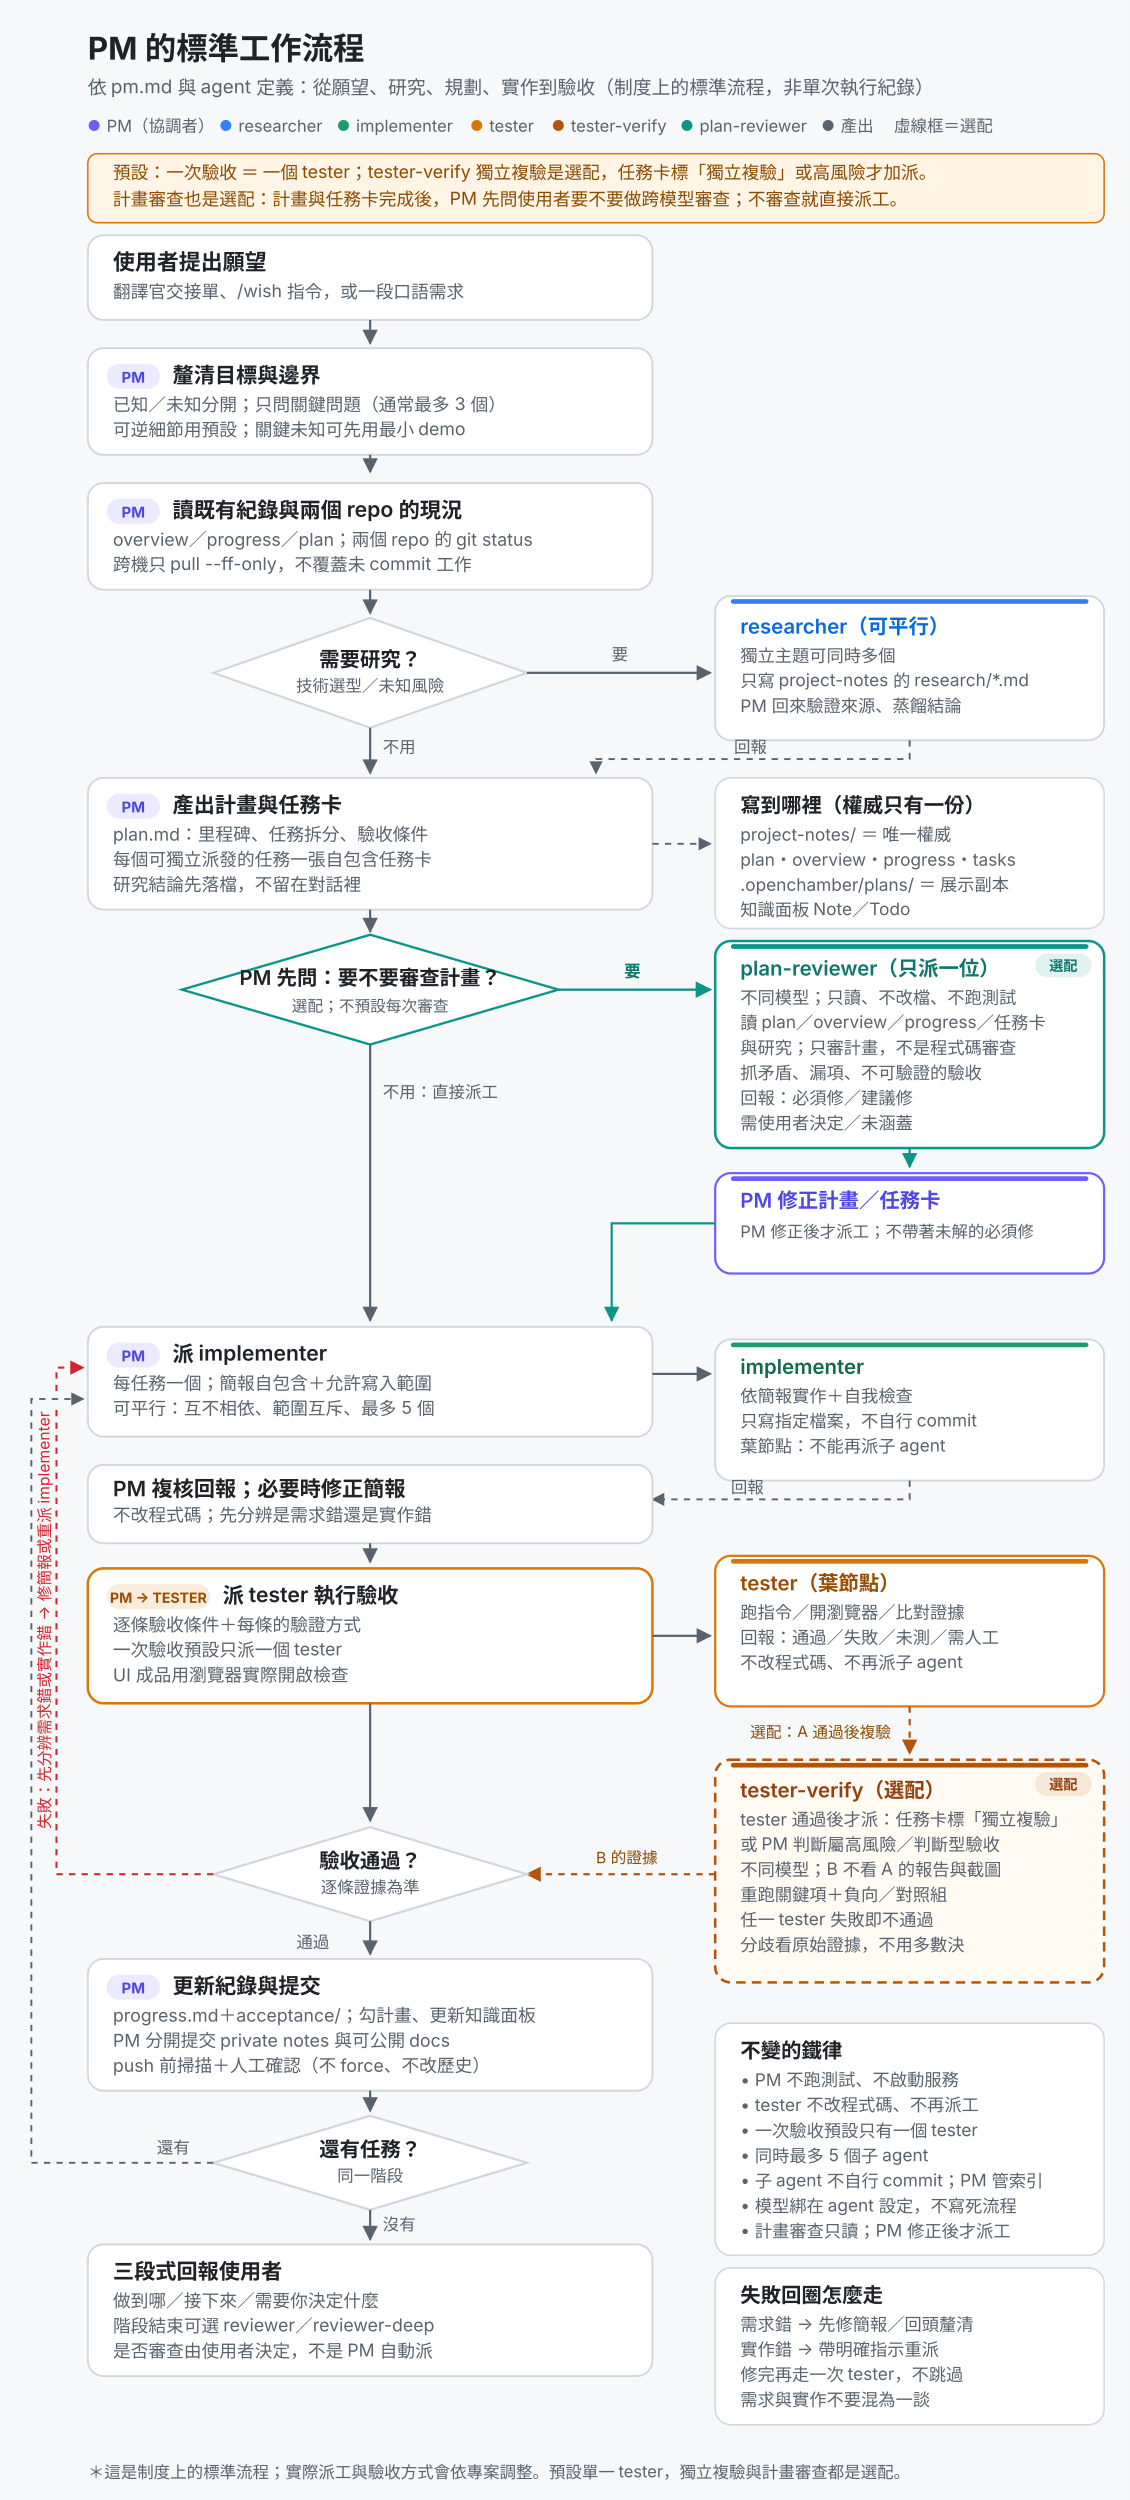
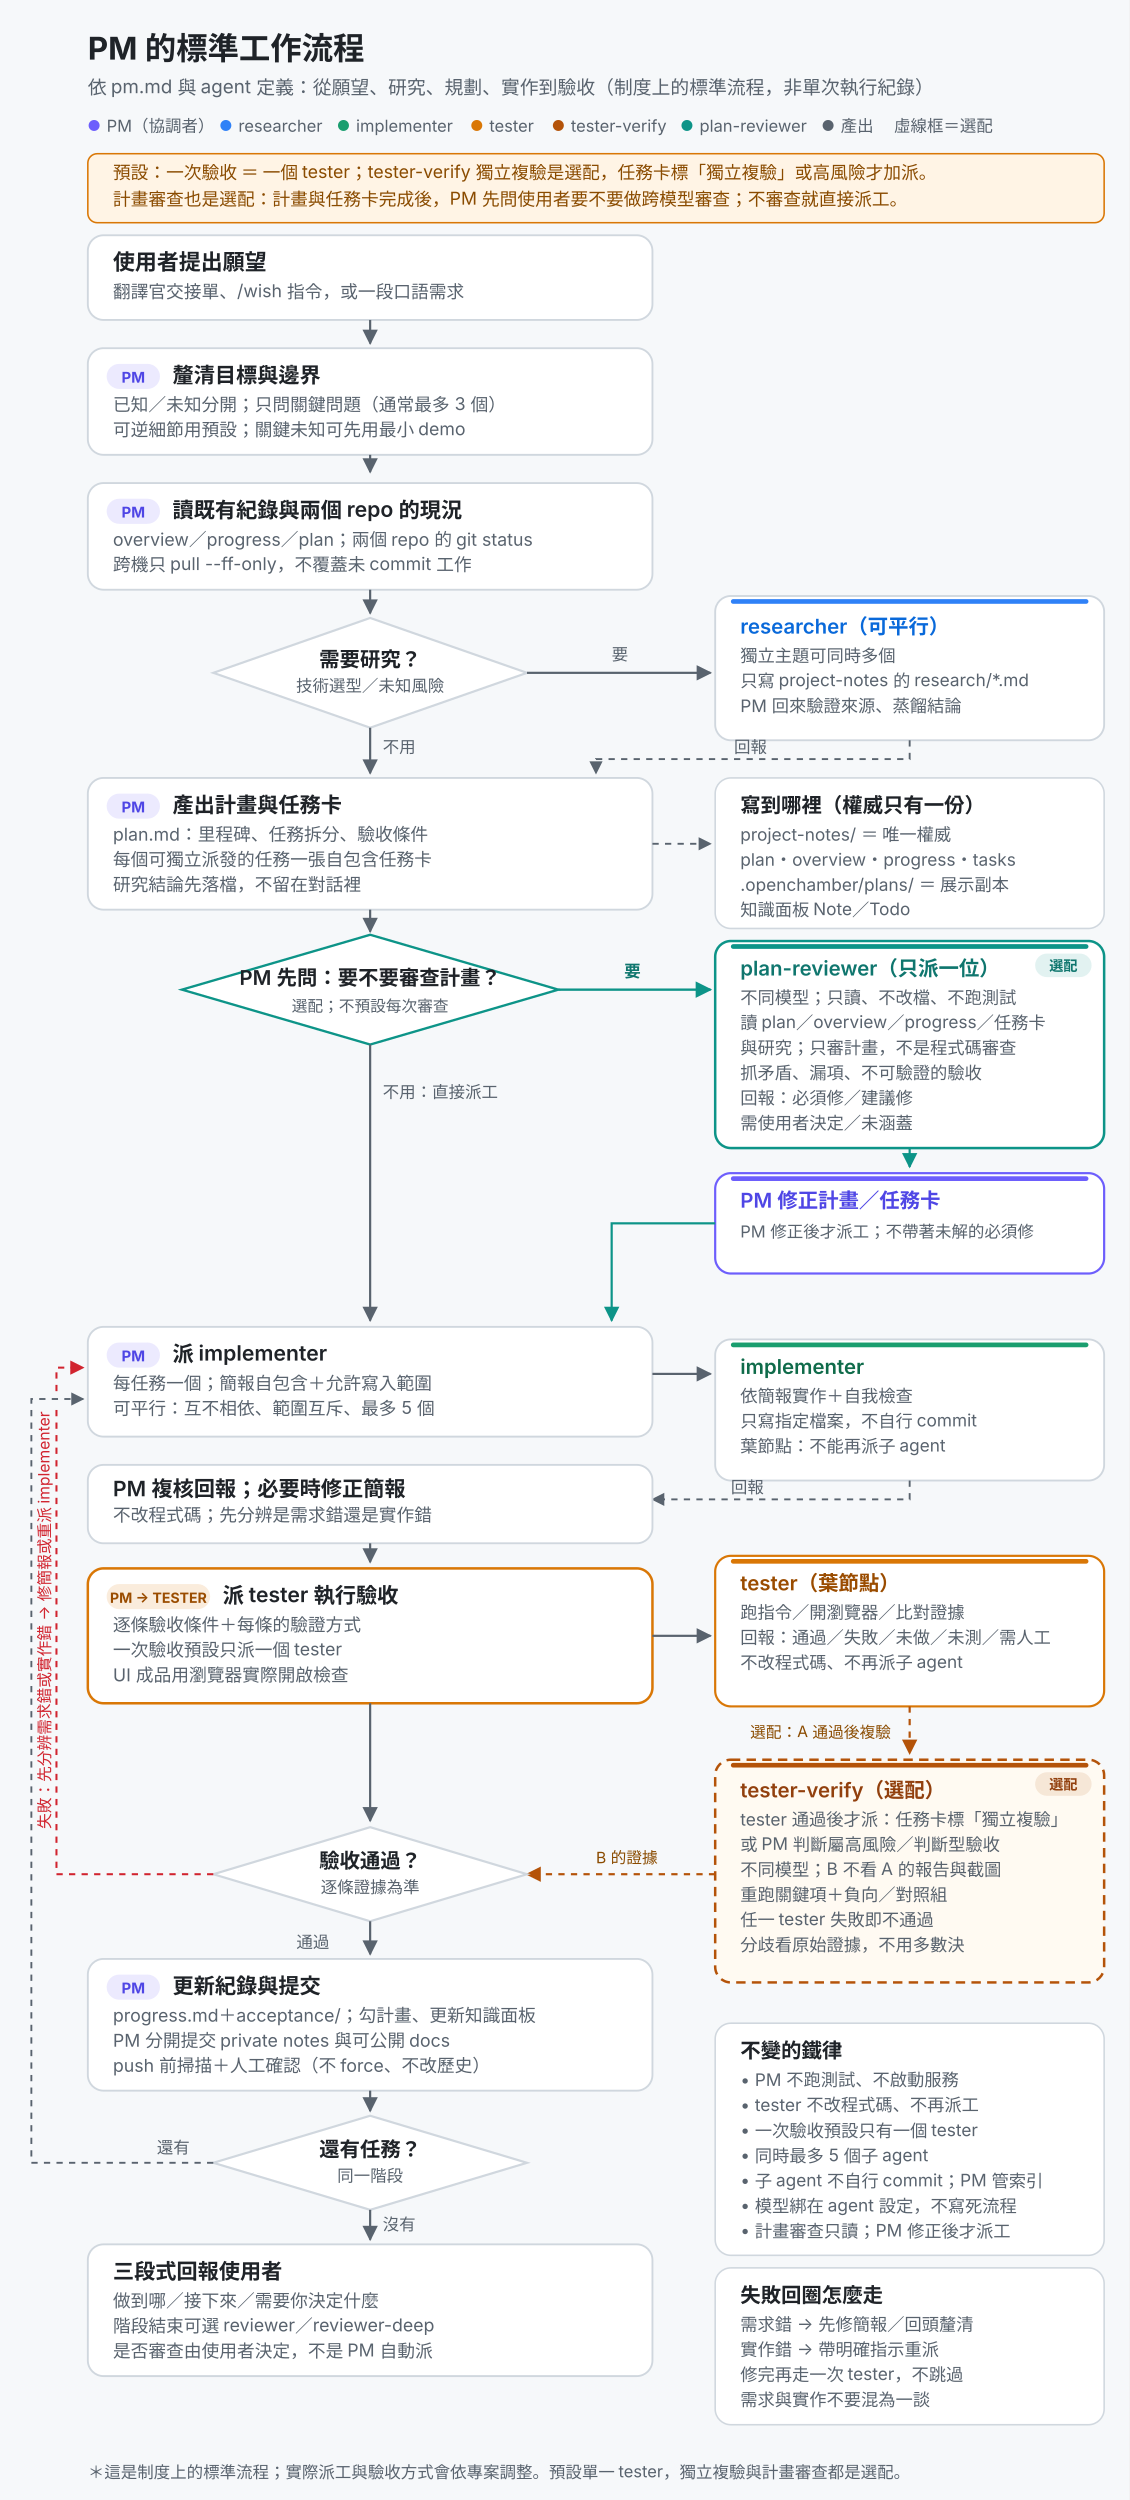
<svg xmlns="http://www.w3.org/2000/svg" width="720" height="1594" viewBox="0 0 720 1594" role="img" aria-labelledby="svg-title svg-desc" font-family="-apple-system, BlinkMacSystemFont, 'Segoe UI', 'Noto Sans TC', 'Microsoft JhengHei', sans-serif" style="max-width:100%;height:auto">
  <defs>
    <marker id="arrow" viewBox="0 0 10 10" refX="9" refY="5" markerWidth="7" markerHeight="7" orient="auto-start-reverse">
      <path d="M0,0 L10,5 L0,10 z" fill="#59636e" />
    </marker>
    <marker id="arrow-fail" viewBox="0 0 10 10" refX="9" refY="5" markerWidth="7" markerHeight="7" orient="auto-start-reverse">
      <path d="M0,0 L10,5 L0,10 z" fill="#d1242f" />
    </marker>
    <marker id="arrow-opt" viewBox="0 0 10 10" refX="9" refY="5" markerWidth="7" markerHeight="7" orient="auto-start-reverse">
      <path d="M0,0 L10,5 L0,10 z" fill="#b45309" />
    </marker>
    <marker id="arrow-plan" viewBox="0 0 10 10" refX="9" refY="5" markerWidth="7" markerHeight="7" orient="auto-start-reverse">
      <path d="M0,0 L10,5 L0,10 z" fill="#0d9488" />
    </marker>
  </defs>
  <rect x="0" y="0" width="720" height="1594" fill="#f6f8fa" />
  <text x="56" y="38" font-size="20" font-weight="700" fill="#1f2328">PM 的標準工作流程</text>
  <text x="56" y="60" font-size="12" fill="#59636e">依 pm.md 與 agent 定義：從願望、研究、規劃、實作到驗收（制度上的標準流程，非單次執行紀錄）</text>
  <circle cx="60" cy="80" r="3.5" fill="#6d5efc" />
  <text x="68" y="84" font-size="10.5" fill="#59636e">PM（協調者）</text>
  <circle cx="144" cy="80" r="3.5" fill="#2f81f7" />
  <text x="152" y="84" font-size="10.5" fill="#59636e">researcher</text>
  <circle cx="219" cy="80" r="3.5" fill="#1a9e6f" />
  <text x="227" y="84" font-size="10.5" fill="#59636e">implementer</text>
  <circle cx="304" cy="80" r="3.5" fill="#d97706" />
  <text x="312" y="84" font-size="10.5" fill="#59636e">tester</text>
  <circle cx="356" cy="80" r="3.5" fill="#b45309" />
  <text x="364" y="84" font-size="10.5" fill="#59636e">tester-verify</text>
  <circle cx="438" cy="80" r="3.5" fill="#0d9488" />
  <text x="446" y="84" font-size="10.5" fill="#59636e">plan-reviewer</text>
  <circle cx="528" cy="80" r="3.5" fill="#59636e" />
  <text x="536" y="84" font-size="10.5" fill="#59636e">產出</text>
  <text x="570" y="84" font-size="10.5" fill="#59636e">虛線框＝選配</text>
  <rect x="56" y="98" width="648" height="44" rx="6" fill="#fff4e5" stroke="#d97706" stroke-width="1" />
  <text x="72" y="114" font-size="11.3" fill="#8a4b00">預設：一次驗收 ＝ 一個 tester；tester-verify 獨立複驗是選配，任務卡標「獨立複驗」或高風險才加派。</text>
  <text x="72" y="131" font-size="11.3" fill="#8a4b00">計畫審查也是選配：計畫與任務卡完成後，PM 先問使用者要不要做跨模型審查；不審查就直接派工。</text>
  <rect x="56" y="150" width="360" height="54" rx="10" fill="#ffffff" stroke="#d0d7de" stroke-width="1.2" />
  <text x="72" y="172" font-size="14" font-weight="600" fill="#1f2328">使用者提出願望</text>
  <text x="72" y="190" font-size="11.3" fill="#59636e">翻譯官交接單、/wish 指令，或一段口語需求</text>
  <path d="M236 204 V219" fill="none" stroke="#59636e" stroke-width="1.4" marker-end="url(#arrow)" />
  <rect x="56" y="222" width="360" height="68" rx="10" fill="#ffffff" stroke="#d0d7de" stroke-width="1.2" />
  <rect x="68" y="232" width="34" height="16" rx="8" fill="#6d5efc" fill-opacity="0.13" />
  <text x="85" y="244" text-anchor="middle" font-size="9.5" font-weight="700" fill="#4f46e5">PM</text>
  <text x="110" y="244" font-size="13.5" font-weight="600" fill="#1f2328">釐清目標與邊界</text>
  <text x="72" y="262" font-size="11.3" fill="#59636e">已知／未知分開；只問關鍵問題（通常最多 3 個）</text>
  <text x="72" y="278" font-size="11.3" fill="#59636e">可逆細節用預設；關鍵未知可先用最小 demo</text>
  <path d="M236 290 V301" fill="none" stroke="#59636e" stroke-width="1.4" marker-end="url(#arrow)" />
  <rect x="56" y="308" width="360" height="68" rx="10" fill="#ffffff" stroke="#d0d7de" stroke-width="1.2" />
  <rect x="68" y="318" width="34" height="16" rx="8" fill="#6d5efc" fill-opacity="0.13" />
  <text x="85" y="330" text-anchor="middle" font-size="9.5" font-weight="700" fill="#4f46e5">PM</text>
  <text x="110" y="330" font-size="13.5" font-weight="600" fill="#1f2328">讀既有紀錄與兩個 repo 的現況</text>
  <text x="72" y="348" font-size="11.3" fill="#59636e">overview／progress／plan；兩個 repo 的 git status</text>
  <text x="72" y="364" font-size="11.3" fill="#59636e">跨機只 pull --ff-only，不覆蓋未 commit 工作</text>
  <path d="M236 376 V391" fill="none" stroke="#59636e" stroke-width="1.4" marker-end="url(#arrow)" />
  <polygon points="236,394 336,429 236,464 136,429" fill="#ffffff" stroke="#d0d7de" stroke-width="1.4" />
  <text x="236" y="425" text-anchor="middle" font-size="13" font-weight="600" fill="#1f2328">需要研究？</text>
  <text x="236" y="441" text-anchor="middle" font-size="10.5" fill="#59636e">技術選型／未知風險</text>
  <path d="M336 429 H453" fill="none" stroke="#59636e" stroke-width="1.4" marker-end="url(#arrow)" />
  <text x="390" y="421" font-size="10.5" fill="#59636e">要</text>
  <rect x="456" y="380" width="248" height="92" rx="10" fill="#ffffff" stroke="#d0d7de" stroke-width="1.2" />
  <rect x="466" y="382" width="228" height="3" rx="1.5" fill="#2f81f7" />
  <text x="472" y="404" font-size="13" font-weight="600" fill="#0969da">researcher（可平行）</text>
  <text x="472" y="422" font-size="11" fill="#59636e">獨立主題可同時多個</text>
  <text x="472" y="438" font-size="11" fill="#59636e">只寫 project-notes 的 research/*.md</text>
  <text x="472" y="454" font-size="11" fill="#59636e">PM 回來驗證來源、蒸餾結論</text>
  <path d="M580 472 V484 H380 V493" fill="none" stroke="#59636e" stroke-width="1.2" stroke-dasharray="4 4" marker-end="url(#arrow)" />
  <text x="468" y="480" font-size="10.5" fill="#59636e">回報</text>
  <path d="M236 464 V493" fill="none" stroke="#59636e" stroke-width="1.4" marker-end="url(#arrow)" />
  <text x="244" y="480" font-size="10.5" fill="#59636e">不用</text>
  <rect x="56" y="496" width="360" height="84" rx="10" fill="#ffffff" stroke="#d0d7de" stroke-width="1.2" />
  <rect x="68" y="506" width="34" height="16" rx="8" fill="#6d5efc" fill-opacity="0.13" />
  <text x="85" y="518" text-anchor="middle" font-size="9.5" font-weight="700" fill="#4f46e5">PM</text>
  <text x="110" y="518" font-size="13.5" font-weight="600" fill="#1f2328">產出計畫與任務卡</text>
  <text x="72" y="536" font-size="11.3" fill="#59636e">plan.md：里程碑、任務拆分、驗收條件</text>
  <text x="72" y="552" font-size="11.3" fill="#59636e">每個可獨立派發的任務一張自包含任務卡</text>
  <text x="72" y="568" font-size="11.3" fill="#59636e">研究結論先落檔，不留在對話裡</text>
  <rect x="456" y="496" width="248" height="96" rx="10" fill="#ffffff" stroke="#d0d7de" stroke-width="1" />
  <text x="472" y="518" font-size="13" font-weight="600" fill="#1f2328">寫到哪裡（權威只有一份）</text>
  <text x="472" y="536" font-size="11" fill="#59636e">project-notes/ ＝ 唯一權威</text>
  <text x="472" y="552" font-size="11" fill="#59636e">plan・overview・progress・tasks</text>
  <text x="472" y="568" font-size="11" fill="#59636e">.openchamber/plans/ ＝ 展示副本</text>
  <text x="472" y="584" font-size="11" fill="#59636e">知識面板 Note／Todo</text>
  <path d="M416 538 H453" fill="none" stroke="#59636e" stroke-width="1.2" stroke-dasharray="4 4" marker-end="url(#arrow)" />
  <path d="M236 580 V594" fill="none" stroke="#59636e" stroke-width="1.4" marker-end="url(#arrow)" />
  <polygon points="236,596 356,631 236,666 116,631" fill="#ffffff" stroke="#0d9488" stroke-width="1.5" />
  <text x="236" y="628" text-anchor="middle" font-size="13" font-weight="600" fill="#1f2328">PM 先問：要不要審查計畫？</text>
  <text x="236" y="645" text-anchor="middle" font-size="10" fill="#59636e">選配；不預設每次審查</text>
  <path d="M356 631 H453" fill="none" stroke="#0d9488" stroke-width="1.5" marker-end="url(#arrow-plan)" />
  <text x="398" y="623" font-size="10.5" font-weight="600" fill="#0f766e">要</text>
  <path d="M236 666 V842" fill="none" stroke="#59636e" stroke-width="1.4" marker-end="url(#arrow)" />
  <text x="244" y="700" font-size="10.5" fill="#59636e">不用：直接派工</text>
  <rect x="456" y="600" width="248" height="132" rx="10" fill="#ffffff" stroke="#0d9488" stroke-width="1.6" />
  <rect x="466" y="602" width="228" height="3" rx="1.5" fill="#0d9488" />
  <rect x="660" y="608" width="36" height="15" rx="7.5" fill="#0d9488" fill-opacity="0.12" />
  <text x="678" y="619" text-anchor="middle" font-size="9" font-weight="700" fill="#0f766e">選配</text>
  <text x="472" y="622" font-size="13" font-weight="600" fill="#0f766e">plan-reviewer（只派一位）</text>
  <text x="472" y="640" font-size="11" fill="#59636e">不同模型；只讀、不改檔、不跑測試</text>
  <text x="472" y="656" font-size="11" fill="#59636e">讀 plan／overview／progress／任務卡</text>
  <text x="472" y="672" font-size="11" fill="#59636e">　與研究；只審計畫，不是程式碼審查</text>
  <text x="472" y="688" font-size="11" fill="#59636e">抓矛盾、漏項、不可驗證的驗收</text>
  <text x="472" y="704" font-size="11" fill="#59636e">回報：必須修／建議修</text>
  <text x="472" y="720" font-size="11" fill="#59636e">　　　需使用者決定／未涵蓋</text>
  <path d="M580 732 V744" fill="none" stroke="#0d9488" stroke-width="1.4" marker-end="url(#arrow-plan)" />
  <rect x="456" y="748" width="248" height="64" rx="10" fill="#ffffff" stroke="#6d5efc" stroke-width="1.4" />
  <rect x="466" y="750" width="228" height="3" rx="1.5" fill="#6d5efc" />
  <text x="472" y="770" font-size="13" font-weight="600" fill="#4f46e5">PM 修正計畫／任務卡</text>
  <text x="472" y="789" font-size="10.5" fill="#59636e">PM 修正後才派工；不帶著未解的必須修</text>
  <path d="M456 780 H390 V842" fill="none" stroke="#0d9488" stroke-width="1.4" marker-end="url(#arrow-plan)" />
  <rect x="56" y="846" width="360" height="70" rx="10" fill="#ffffff" stroke="#d0d7de" stroke-width="1.2" />
  <rect x="68" y="856" width="34" height="16" rx="8" fill="#6d5efc" fill-opacity="0.13" />
  <text x="85" y="868" text-anchor="middle" font-size="9.5" font-weight="700" fill="#4f46e5">PM</text>
  <text x="110" y="868" font-size="13.5" font-weight="600" fill="#1f2328">派 implementer</text>
  <text x="72" y="886" font-size="11.3" fill="#59636e">每任務一個；簡報自包含＋允許寫入範圍</text>
  <text x="72" y="902" font-size="11.3" fill="#59636e">可平行：互不相依、範圍互斥、最多 5 個</text>
  <path d="M416 876 H453" fill="none" stroke="#59636e" stroke-width="1.4" marker-end="url(#arrow)" />
  <rect x="456" y="854" width="248" height="90" rx="10" fill="#ffffff" stroke="#d0d7de" stroke-width="1.2" />
  <rect x="466" y="856" width="228" height="3" rx="1.5" fill="#1a9e6f" />
  <text x="472" y="876" font-size="13" font-weight="600" fill="#0f6b4a">implementer</text>
  <text x="472" y="894" font-size="11" fill="#59636e">依簡報實作＋自我檢查</text>
  <text x="472" y="910" font-size="11" fill="#59636e">只寫指定檔案，不自行 commit</text>
  <text x="472" y="926" font-size="11" fill="#59636e">葉節點：不能再派子 agent</text>
  <path d="M580 944 V956 H416" fill="none" stroke="#59636e" stroke-width="1.2" stroke-dasharray="4 4" marker-end="url(#arrow)" />
  <text x="466" y="952" font-size="10.5" fill="#59636e">回報</text>
  <rect x="56" y="934" width="360" height="50" rx="10" fill="#ffffff" stroke="#d0d7de" stroke-width="1.2" />
  <text x="72" y="954" font-size="13.5" font-weight="600" fill="#1f2328">PM 複核回報；必要時修正簡報</text>
  <text x="72" y="970" font-size="11.3" fill="#59636e">不改程式碼；先分辨是需求錯還是實作錯</text>
  <path d="M236 984 V996" fill="none" stroke="#59636e" stroke-width="1.4" marker-end="url(#arrow)" />
  <rect x="56" y="1000" width="360" height="86" rx="10" fill="#ffffff" stroke="#d97706" stroke-width="1.6" />
  <rect x="68" y="1010" width="66" height="16" rx="8" fill="#d97706" fill-opacity="0.14" />
  <text x="101" y="1022" text-anchor="middle" font-size="9" font-weight="700" fill="#9a4c00">PM → TESTER</text>
  <text x="142" y="1022" font-size="13.5" font-weight="600" fill="#1f2328">派 tester 執行驗收</text>
  <text x="72" y="1040" font-size="11.3" fill="#59636e">逐條驗收條件＋每條的驗證方式</text>
  <text x="72" y="1056" font-size="11.3" fill="#59636e">一次驗收預設只派一個 tester</text>
  <text x="72" y="1072" font-size="11.3" fill="#59636e">UI 成品用瀏覽器實際開啟檢查</text>
  <path d="M416 1043 H453" fill="none" stroke="#59636e" stroke-width="1.4" marker-end="url(#arrow)" />
  <rect x="456" y="992" width="248" height="96" rx="10" fill="#ffffff" stroke="#d97706" stroke-width="1.4" />
  <rect x="466" y="994" width="228" height="3" rx="1.5" fill="#d97706" />
  <text x="472" y="1014" font-size="13" font-weight="600" fill="#9a4c00">tester（葉節點）</text>
  <text x="472" y="1032" font-size="11" fill="#59636e">跑指令／開瀏覽器／比對證據</text>
-   <text x="472" y="1048" font-size="11" fill="#59636e">回報：通過／失敗／未測／需人工</text>
+   <text x="472" y="1048" font-size="11" fill="#59636e">回報：通過／失敗／未做／未測／需人工</text>
  <text x="472" y="1064" font-size="11" fill="#59636e">不改程式碼、不再派子 agent</text>
  <rect x="456" y="1122" width="248" height="142" rx="10" fill="#fffaf2" stroke="#b45309" stroke-width="1.6" stroke-dasharray="6 4" />
  <rect x="466" y="1124" width="228" height="3" rx="1.5" fill="#b45309" />
  <rect x="660" y="1130" width="36" height="15" rx="7.5" fill="#b45309" fill-opacity="0.12" />
  <text x="678" y="1141" text-anchor="middle" font-size="9" font-weight="700" fill="#92400e">選配</text>
  <text x="472" y="1146" font-size="13" font-weight="600" fill="#92400e">tester-verify（選配）</text>
  <text x="472" y="1164" font-size="11" fill="#59636e">tester 通過後才派：任務卡標「獨立複驗」</text>
  <text x="472" y="1180" font-size="11" fill="#59636e">或 PM 判斷屬高風險／判斷型驗收</text>
  <text x="472" y="1196" font-size="11" fill="#59636e">不同模型；B 不看 A 的報告與截圖</text>
  <text x="472" y="1212" font-size="11" fill="#59636e">重跑關鍵項＋負向／對照組</text>
  <text x="472" y="1228" font-size="11" fill="#59636e">任一 tester 失敗即不通過</text>
  <text x="472" y="1244" font-size="11" fill="#59636e">分歧看原始證據，不用多數決</text>
  <path d="M580 1088 V1118" fill="none" stroke="#b45309" stroke-width="1.4" stroke-dasharray="4 4" marker-end="url(#arrow-opt)" />
  <text x="568" y="1108" text-anchor="end" font-size="10" fill="#8a4b00">選配：A 通過後複驗</text>
  <path d="M456 1195 H336" fill="none" stroke="#b45309" stroke-width="1.4" stroke-dasharray="4 4" marker-end="url(#arrow-opt)" />
  <text x="380" y="1188" font-size="10" fill="#8a4b00">B 的證據</text>
  <path d="M236 1086 V1161" fill="none" stroke="#59636e" stroke-width="1.4" marker-end="url(#arrow)" />
  <polygon points="236,1165 336,1195 236,1225 136,1195" fill="#ffffff" stroke="#d0d7de" stroke-width="1.4" />
  <text x="236" y="1191" text-anchor="middle" font-size="13" font-weight="600" fill="#1f2328">驗收通過？</text>
  <text x="236" y="1207" text-anchor="middle" font-size="10.5" fill="#59636e">逐條證據為準</text>
  <path d="M136 1195 H36 V872 H53" fill="none" stroke="#d1242f" stroke-width="1.3" stroke-dasharray="4 4" marker-end="url(#arrow-fail)" />
  <text transform="rotate(-90 32 1033)" x="32" y="1033" text-anchor="middle" font-size="10" fill="#d1242f">失敗：先分辨需求錯或實作錯 → 修簡報或重派 implementer</text>
  <path d="M236 1225 V1246" fill="none" stroke="#59636e" stroke-width="1.4" marker-end="url(#arrow)" />
  <text x="210" y="1242" text-anchor="end" font-size="10.5" fill="#59636e">通過</text>
  <rect x="56" y="1249" width="360" height="84" rx="10" fill="#ffffff" stroke="#d0d7de" stroke-width="1.2" />
  <rect x="68" y="1259" width="34" height="16" rx="8" fill="#6d5efc" fill-opacity="0.13" />
  <text x="85" y="1271" text-anchor="middle" font-size="9.5" font-weight="700" fill="#4f46e5">PM</text>
  <text x="110" y="1271" font-size="13.5" font-weight="600" fill="#1f2328">更新紀錄與提交</text>
  <text x="72" y="1289" font-size="11.3" fill="#59636e">progress.md＋acceptance/；勾計畫、更新知識面板</text>
  <text x="72" y="1305" font-size="11.3" fill="#59636e">PM 分開提交 private notes 與可公開 docs</text>
  <text x="72" y="1321" font-size="11.3" fill="#59636e">push 前掃描＋人工確認（不 force、不改歷史）</text>
  <path d="M236 1333 V1346" fill="none" stroke="#59636e" stroke-width="1.4" marker-end="url(#arrow)" />
  <polygon points="236,1349 336,1379 236,1409 136,1379" fill="#ffffff" stroke="#d0d7de" stroke-width="1.4" />
  <text x="236" y="1375" text-anchor="middle" font-size="13" font-weight="600" fill="#1f2328">還有任務？</text>
  <text x="236" y="1391" text-anchor="middle" font-size="10.5" fill="#59636e">同一階段</text>
  <path d="M236 1409 V1428" fill="none" stroke="#59636e" stroke-width="1.4" marker-end="url(#arrow)" />
  <text x="244" y="1422" font-size="10.5" fill="#59636e">沒有</text>
  <rect x="56" y="1431" width="360" height="84" rx="10" fill="#ffffff" stroke="#d0d7de" stroke-width="1.2" />
  <text x="72" y="1453" font-size="13.5" font-weight="600" fill="#1f2328">三段式回報使用者</text>
  <text x="72" y="1471" font-size="11.3" fill="#59636e">做到哪／接下來／需要你決定什麼</text>
  <text x="72" y="1487" font-size="11.3" fill="#59636e">階段結束可選 reviewer／reviewer-deep</text>
  <text x="72" y="1503" font-size="11.3" fill="#59636e">是否審查由使用者決定，不是 PM 自動派</text>
  <rect x="32" y="888" width="8" height="8" fill="#f6f8fa" />
  <path d="M136 1379 H20 V892 H53" fill="none" stroke="#59636e" stroke-width="1.2" stroke-dasharray="4 4" marker-end="url(#arrow)" />
  <text x="100" y="1373" font-size="10.5" fill="#59636e">還有</text>
  <rect x="456" y="1290" width="248" height="148" rx="10" fill="#ffffff" stroke="#d0d7de" stroke-width="1" />
  <text x="472" y="1312" font-size="13" font-weight="600" fill="#1f2328">不變的鐵律</text>
  <text x="472" y="1330" font-size="11" fill="#59636e">• PM 不跑測試、不啟動服務</text>
  <text x="472" y="1346" font-size="11" fill="#59636e">• tester 不改程式碼、不再派工</text>
  <text x="472" y="1362" font-size="11" fill="#59636e">• 一次驗收預設只有一個 tester</text>
  <text x="472" y="1378" font-size="11" fill="#59636e">• 同時最多 5 個子 agent</text>
  <text x="472" y="1394" font-size="11" fill="#59636e">• 子 agent 不自行 commit；PM 管索引</text>
  <text x="472" y="1410" font-size="11" fill="#59636e">• 模型綁在 agent 設定，不寫死流程</text>
  <text x="472" y="1426" font-size="11" fill="#59636e">• 計畫審查只讀；PM 修正後才派工</text>
  <rect x="456" y="1446" width="248" height="100" rx="10" fill="#ffffff" stroke="#d0d7de" stroke-width="1" />
  <text x="472" y="1468" font-size="13" font-weight="600" fill="#1f2328">失敗回圈怎麼走</text>
  <text x="472" y="1486" font-size="11" fill="#59636e">需求錯 → 先修簡報／回頭釐清</text>
  <text x="472" y="1502" font-size="11" fill="#59636e">實作錯 → 帶明確指示重派</text>
  <text x="472" y="1518" font-size="11" fill="#59636e">修完再走一次 tester，不跳過</text>
  <text x="472" y="1534" font-size="11" fill="#59636e">需求與實作不要混為一談</text>
  <text x="56" y="1580" font-size="10.5" fill="#59636e">＊這是制度上的標準流程；實際派工與驗收方式會依專案調整。預設單一 tester，獨立複驗與計畫審查都是選配。</text>
</svg>
